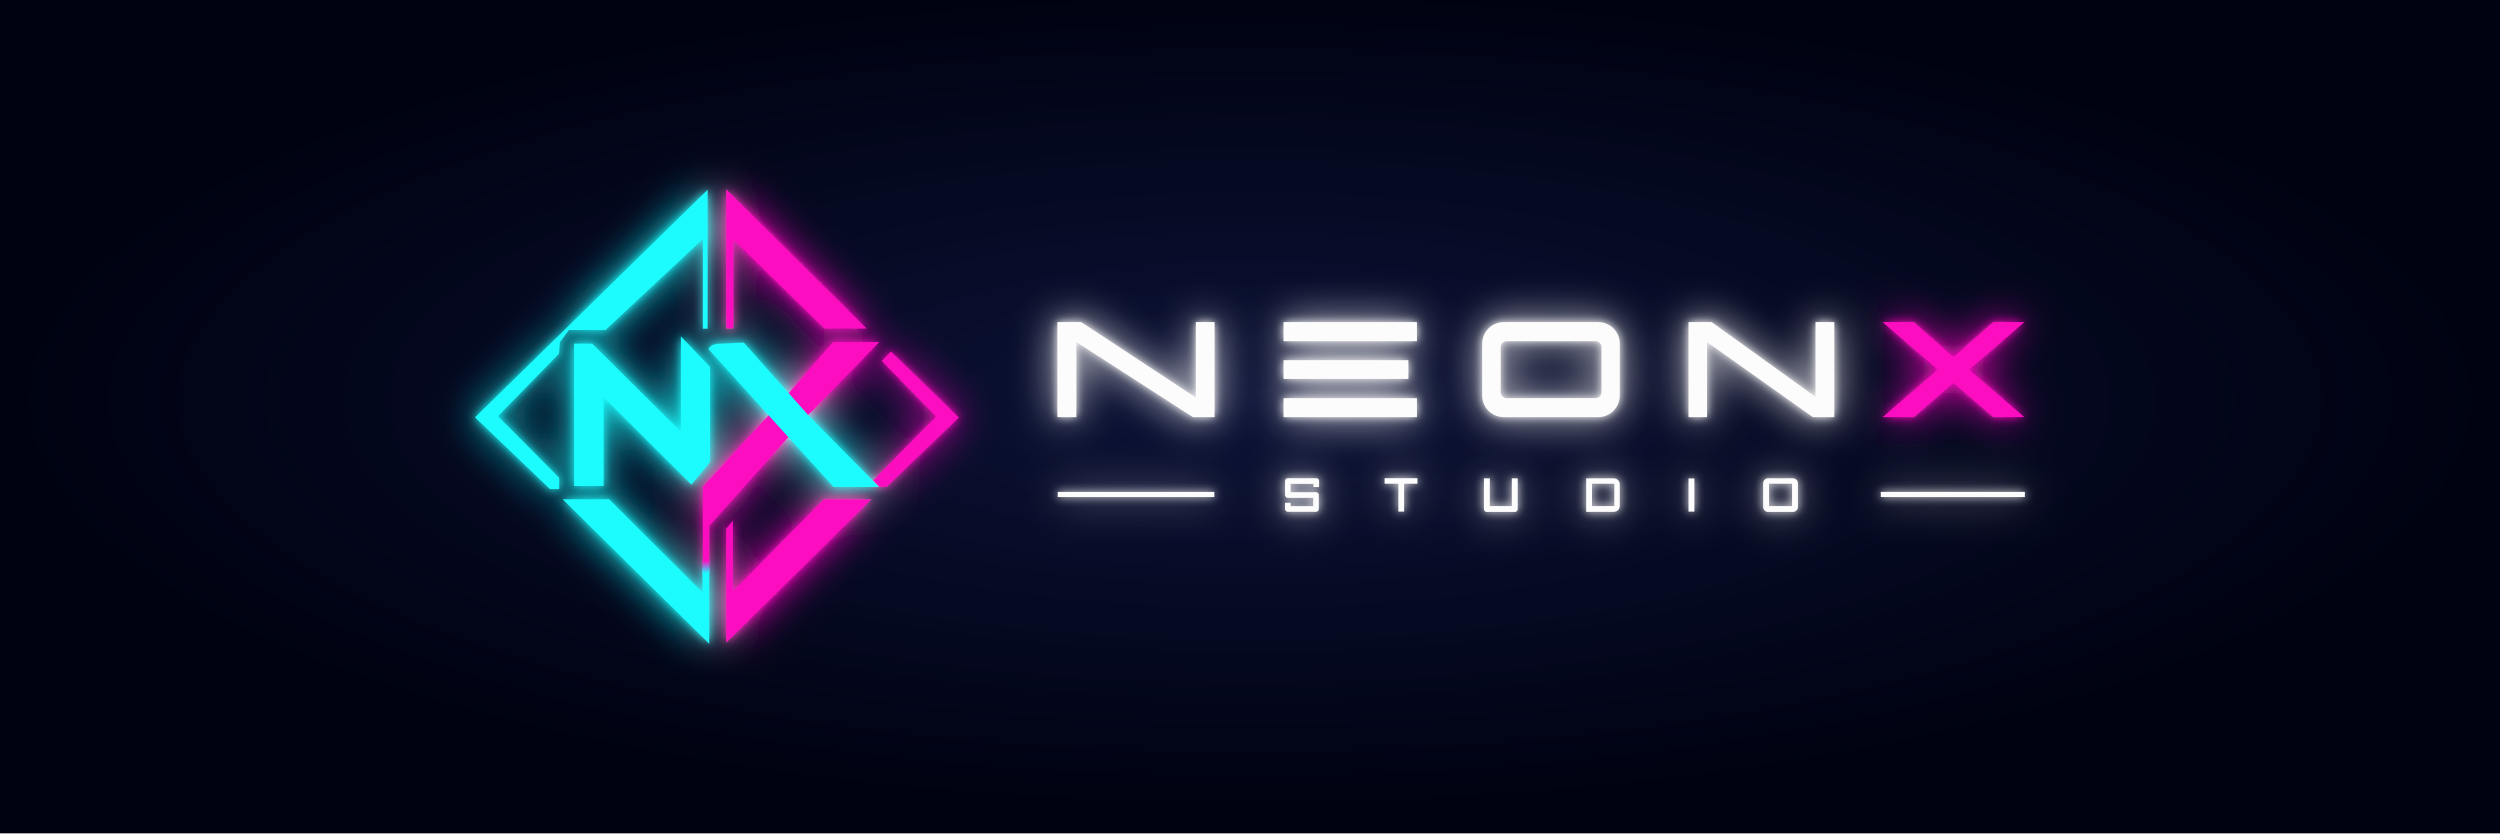
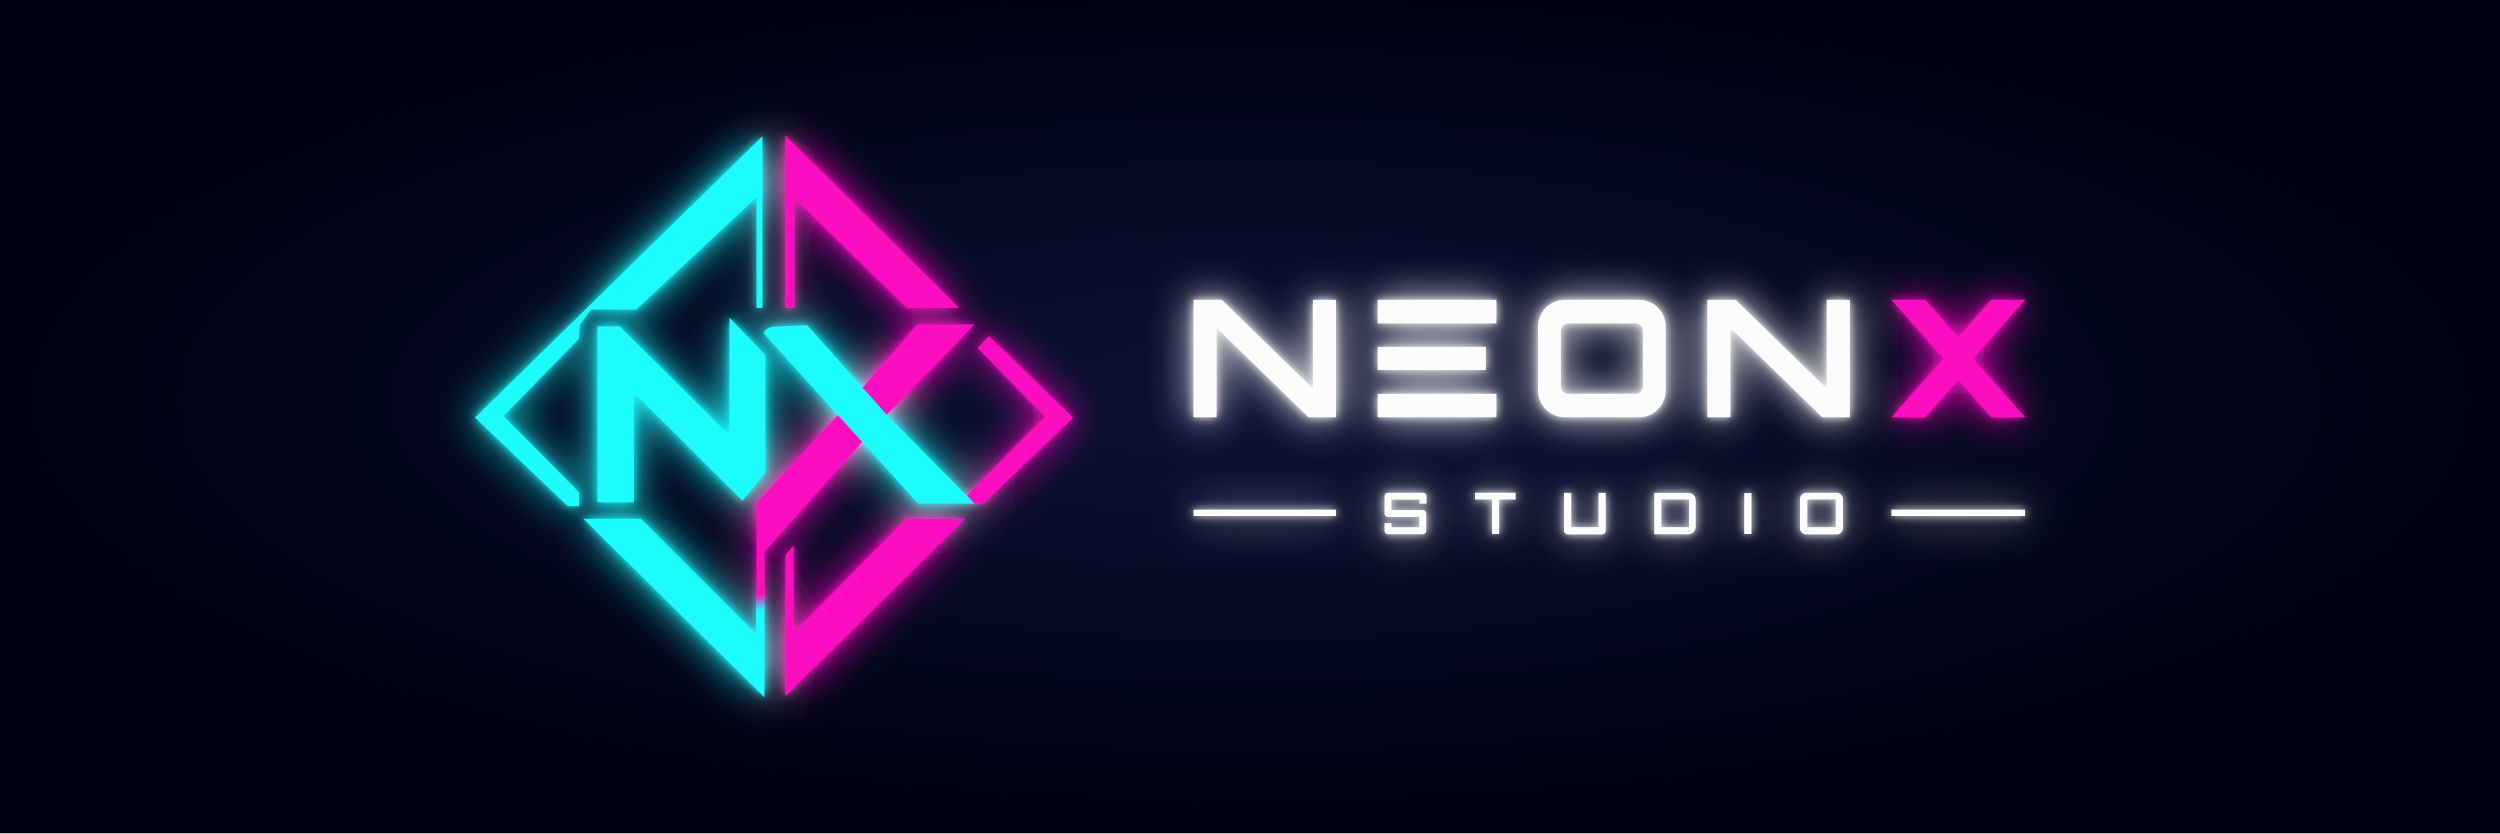
<svg xmlns="http://www.w3.org/2000/svg" width="1500" height="500" viewBox="0 0 1500 500">
  <defs>
    <linearGradient id="seam" x1="0" y1="686" x2="0" y2="704" gradientUnits="userSpaceOnUse">
      <stop offset="0" stop-color="#FC11C0" />
      <stop offset="1" stop-color="#1AFBFD" />
    </linearGradient>
    <filter id="glow" filterUnits="userSpaceOnUse" x="0" y="0" width="1500" height="500">
      <feGaussianBlur in="SourceGraphic" stdDeviation="3" result="b1" />
      <feGaussianBlur in="SourceGraphic" stdDeviation="12" result="b2" />
      <feMerge>
        <feMergeNode in="b2" />
        <feMergeNode in="b1" />
        <feMergeNode in="SourceGraphic" />
      </feMerge>
    </filter>
    <radialGradient id="bgg" cx="50%" cy="48%" r="50%">
      <stop offset="0" stop-color="#0B1236" />
      <stop offset="1" stop-color="#000211" />
    </radialGradient>
  </defs>
  <rect width="1500" height="500" rx="0" fill="url(#bgg)" />
  <g filter="url(#glow)">
-     <g transform="translate(285.00 113.52) scale(0.6499)">
+     <g transform="translate(285.00 81.35) scale(0.80311)">
      <g transform="translate(0.00 0.00) scale(0.65319) translate(-285 -161)">
        <g fill="#FC11C0">
          <path d="M640 161V358H650.3V232.4L779 358H838.6Z" />
          <path d="M872.8 390.3L968.9 483.7L866.6 581.8H856.6L847.4 572.7L936.7 482.3L859.9 403.8Z" />
          <path d="M778 599.2L649.5 729.5V629.4L640 641V802.1L845.5 599.2Z" />
          <path d="M791 377L728.2 449L699.7 480.6L607 581.4V692.6H616.2V636.7L728 511.6L756.5 480L856.4 377Z" />
        </g>
        <g fill="#1AFBFD">
          <path d="M613.8 161.7L285 483.5L391 584.8H404V568.9L317.5 481.8L403.7 393.6L405.1 377.2L417.9 360H469.5L607 231.5V358.2H613.8Z" />
          <path d="M408.8 599.2L616.1 803.6V697H606.5V730.9L474.6 599.2Z" />
          <path d="M425 379.2H450.5L576 503.7V369L617.2 412.1V546.6L590.9 578.5L466.8 455.1V580.5H425Z" />
          <path d="M664.9 377.8L627.3 379.6Q617.6 380.6 615 387.1L791.8 581.8H856.1L756.1 480.5Z" />
        </g>
        <rect x="606.6" y="686" width="9.6" height="18" fill="url(#seam)" />
      </g>
-       <g transform="translate(536.78 121.80) scale(1.10943) translate(-223 -876)">
+       <g transform="translate(536.78 121.80) scale(1.10943) translate(-347 -876)">
        <g fill="#FDFCFC">
-           <path d="M223.8 876.8H243.6L339 939.6V876.8H354.6V955.9H336.6L239.6 893.4V955.9H223.8Z" />
-           <path d="M412 876.8H523V892.7H412ZM412 908.5H515.9V924.1H412ZM412 940.1H523V955.9H412Z" />
-           <path fill-rule="evenodd" d="M595.3 876.8H673.8A18 18 0 0 1 691.8 894.8V937.9A18 18 0 0 1 673.8 955.9H595.3A18 18 0 0 1 577.3 937.9V894.8A18 18 0 0 1 595.3 876.8ZM597.7 892.7A5 5 0 0 0 592.7 897.7V935.1A5 5 0 0 0 597.7 940.1H671.6A5 5 0 0 0 676.6 935.1V897.7A5 5 0 0 0 671.6 892.7Z" />
-           <path d="M749 876.8H768.2L854.7 939V876.8H870.3V955.9H852.5L764.4 893.4V955.9H749Z" />
-           <path fill="#FC11C0" d="M910.5 876.8L956.5 916.4L910.5 955.9H936.5L969.5 927.4L1002.5 955.9H1028.5L982.5 916.4L1028.5 876.8H1002.5L969.5 905.9L936.5 876.8Z" />
-           <rect x="224.1" y="1018.1" width="130.3" height="4.3" />
-           <rect x="909" y="1018.1" width="119.9" height="4.3" />
+           <path d="M347 876.8H366.1L427.4 936.5V876.8H443V955.9H424.4L362.6 895.7V955.9H347Z" />
+           <path d="M471 876.8H551V892.7H471ZM471 908.5H543.9V924.1H471ZM471 940.1H551V955.9H471Z" />
+           <path fill-rule="evenodd" d="M597 876.8H647A18 18 0 0 1 665 894.8V937.9A18 18 0 0 1 647 955.9H597A18 18 0 0 1 579 937.9V894.8A18 18 0 0 1 597 876.8ZM599.4 892.7A5 5 0 0 0 594.4 897.7V935.1A5 5 0 0 0 599.4 940.1H644.6A5 5 0 0 0 649.6 935.1V897.7A5 5 0 0 0 644.6 892.7Z" />
+           <path d="M693 876.8H712.1L773.4 936.5V876.8H789V955.9H770.4L708.6 895.7V955.9H693Z" />
+           <path fill="#FC11C0" d="M817 876.8L852.1 916.4L817 955.9H839.7L862 930.7L884.3 955.9H907L871.9 916.4L907 876.8H884.3L862 902L839.7 876.8Z" />
+           <rect x="347" y="1018.1" width="96" height="4.3" />
+           <rect x="817" y="1018.1" width="90" height="4.3" />
          <g fill="none" stroke="#FDFCFC" stroke-width="4.7" stroke-linejoin="round">
-             <path d="M439.2 1014.1V1009.05H415.6V1020.7H439V1032.3H415.6V1027.2" />
-             <path stroke-width="4.9" d="M581.2 1006.8V1032.35H604.4V1006.8" />
+             <g transform="translate(62.39 0)">
+               <path d="M439.2 1014.1V1009.05H415.6V1020.7H439V1032.3H415.6V1027.2" />
+             </g>
+             <g transform="translate(17.78 0)">
+               <path stroke-width="4.9" d="M581.2 1006.8V1032.35H604.4V1006.8" />
+             </g>
          </g>
-           <path d="M496.1 1006.7H523.4V1011.3H512.35V1034.5H507.55V1011.3H496.1Z" />
-           <path fill-rule="evenodd" d="M663.85 1006.8H686.8A5 5 0 0 1 691.8 1011.8V1029.7A5 5 0 0 1 686.8 1034.7H663.85ZM668.7 1011.3V1029.9H687.25V1011.3Z" />
-           <rect x="749" y="1006.9" width="4.9" height="27.6" />
-           <path fill-rule="evenodd" d="M815.3 1006.75H835.8A4.2 4.2 0 0 1 840.05 1010.95V1030.6A4.2 4.2 0 0 1 835.8 1034.8H815.3A4.2 4.2 0 0 1 811.1 1030.6V1010.95A4.2 4.2 0 0 1 815.3 1006.75ZM816.05 1011.3V1029.9H835.15V1011.3Z" />
+           <g transform="translate(40.49 0)">
+             <path d="M496.1 1006.7H523.4V1011.3H512.35V1034.5H507.55V1011.3H496.1Z" />
+           </g>
+           <g transform="translate(-6.58 0)">
+             <path fill-rule="evenodd" d="M663.85 1006.8H686.8A5 5 0 0 1 691.8 1011.8V1029.7A5 5 0 0 1 686.8 1034.7H663.85ZM668.7 1011.3V1029.9H687.25V1011.3Z" />
+           </g>
+           <g transform="translate(-31.14 0)">
+             <rect x="749" y="1006.9" width="4.9" height="27.6" />
+           </g>
+           <g transform="translate(-55.69 0)">
+             <path fill-rule="evenodd" d="M815.3 1006.75H835.8A4.2 4.2 0 0 1 840.05 1010.95V1030.6A4.2 4.2 0 0 1 835.8 1034.8H815.3A4.2 4.2 0 0 1 811.1 1030.6V1010.95A4.2 4.2 0 0 1 815.3 1006.75ZM816.05 1011.3V1029.9H835.15V1011.3Z" />
+           </g>
        </g>
      </g>
    </g>
  </g>
</svg>
